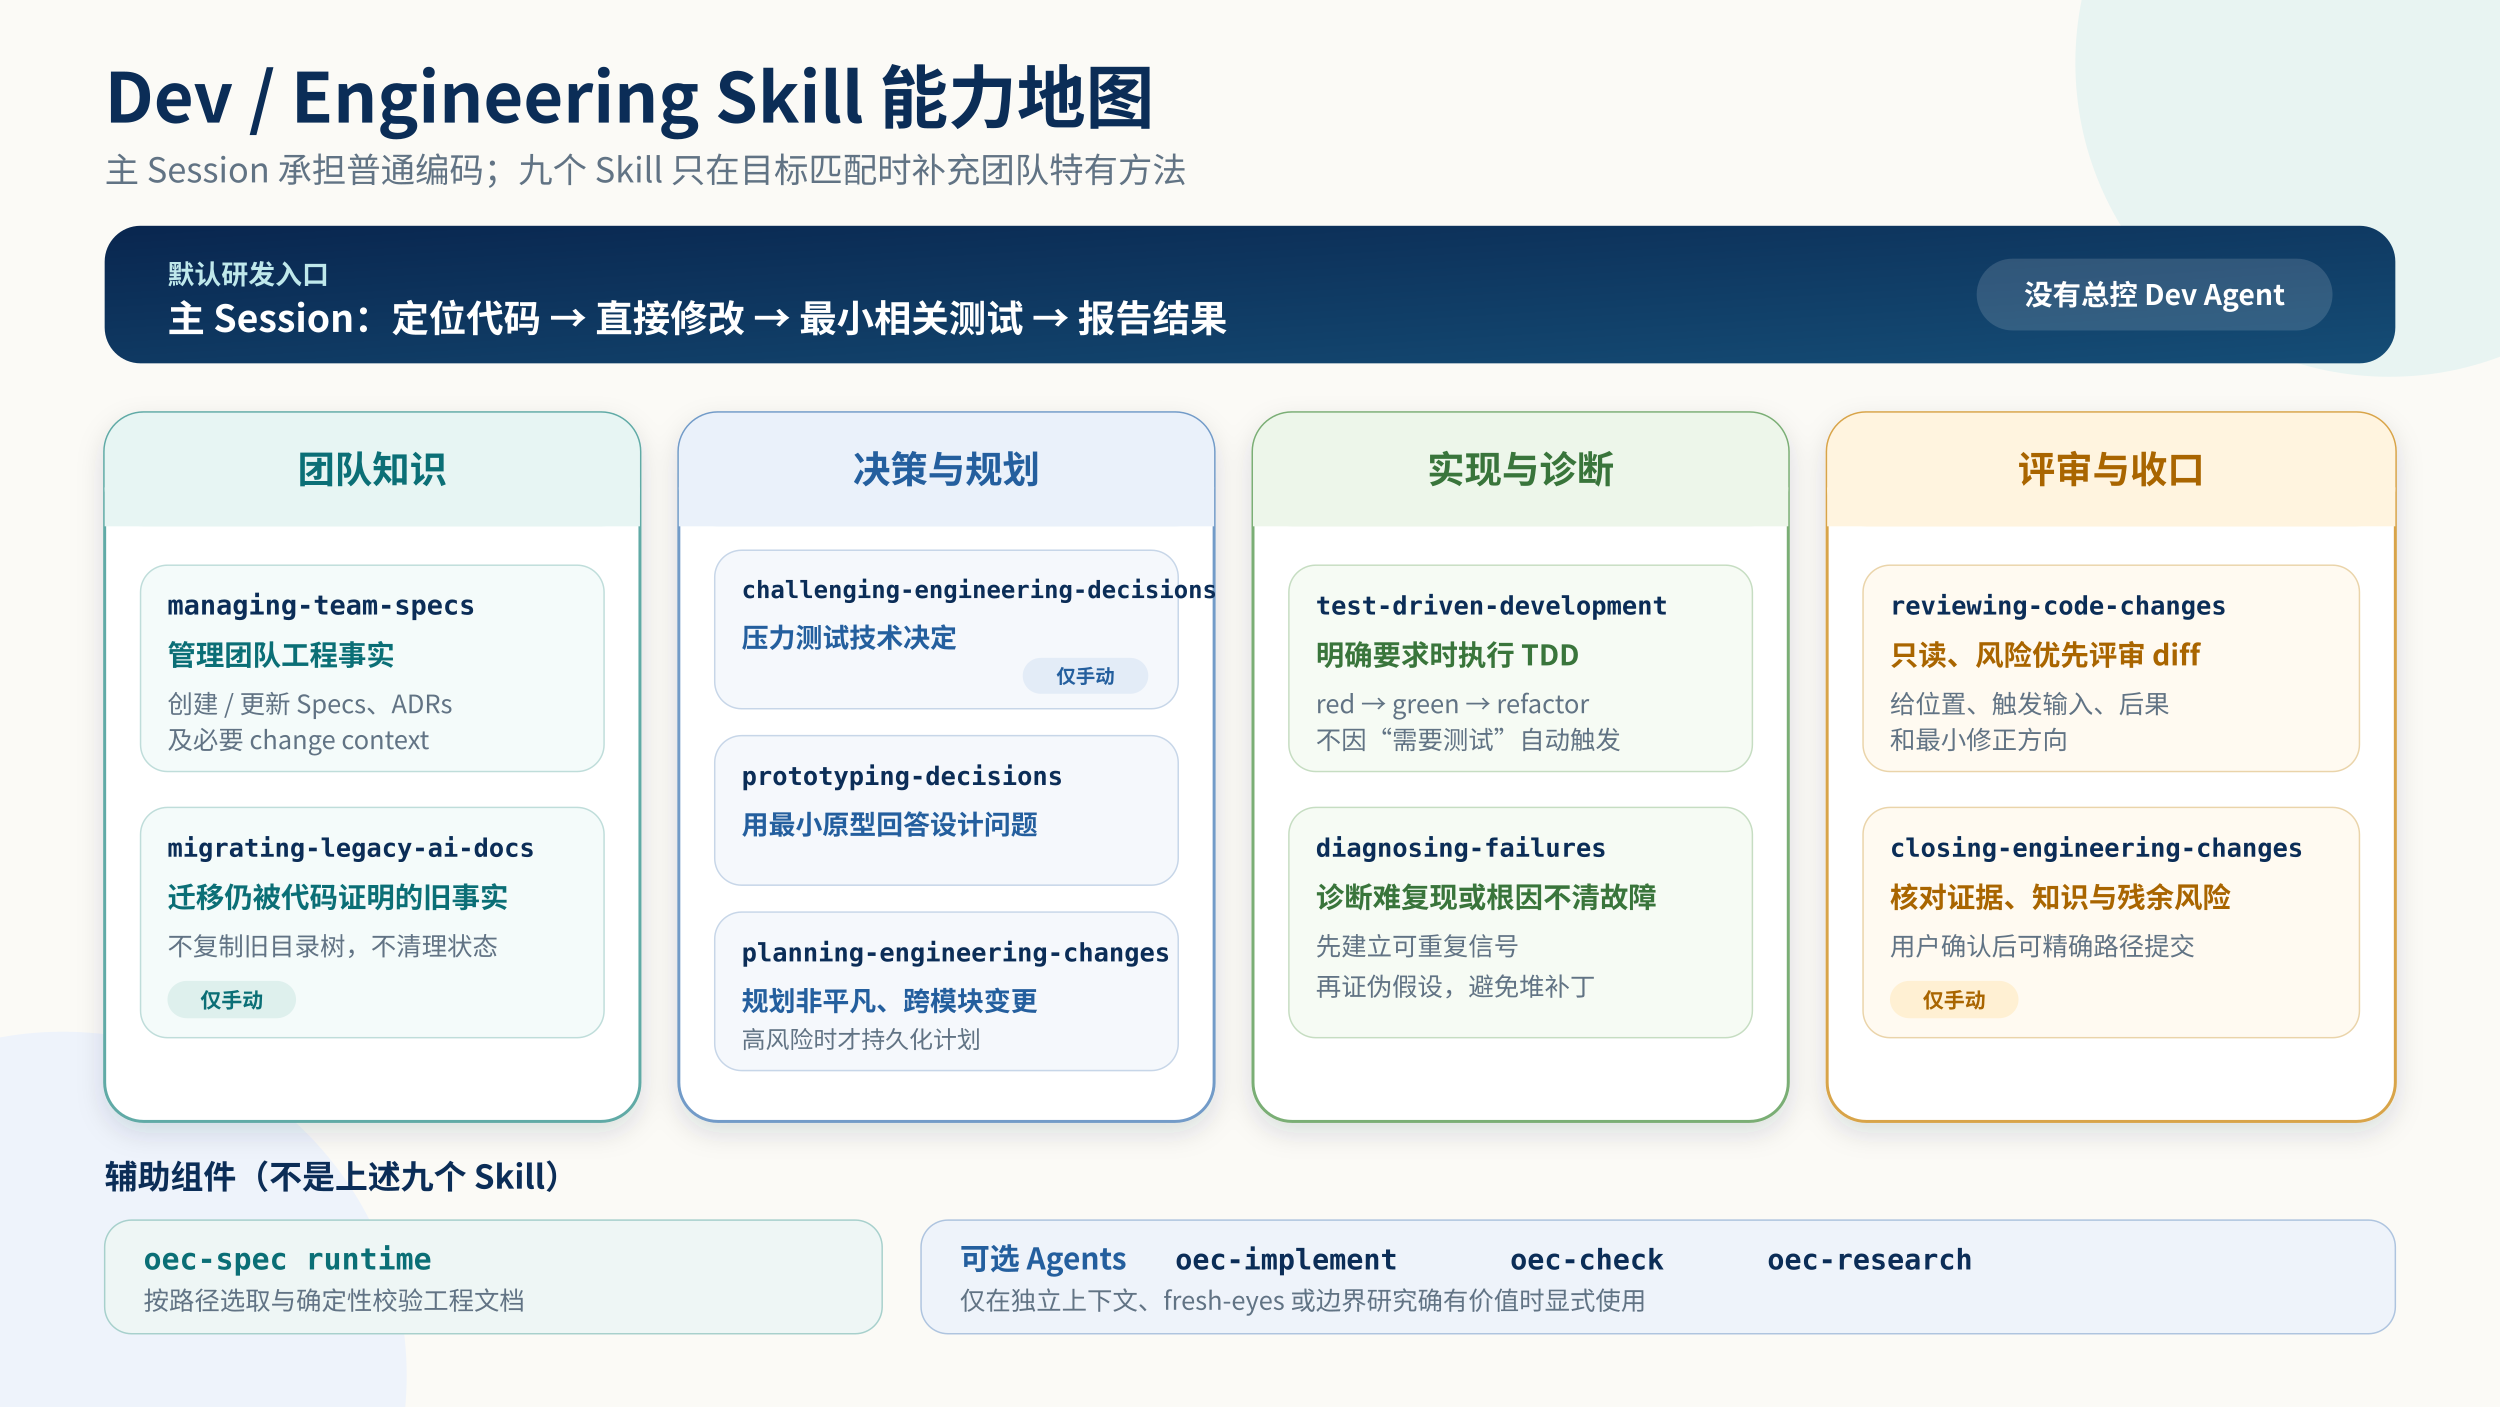
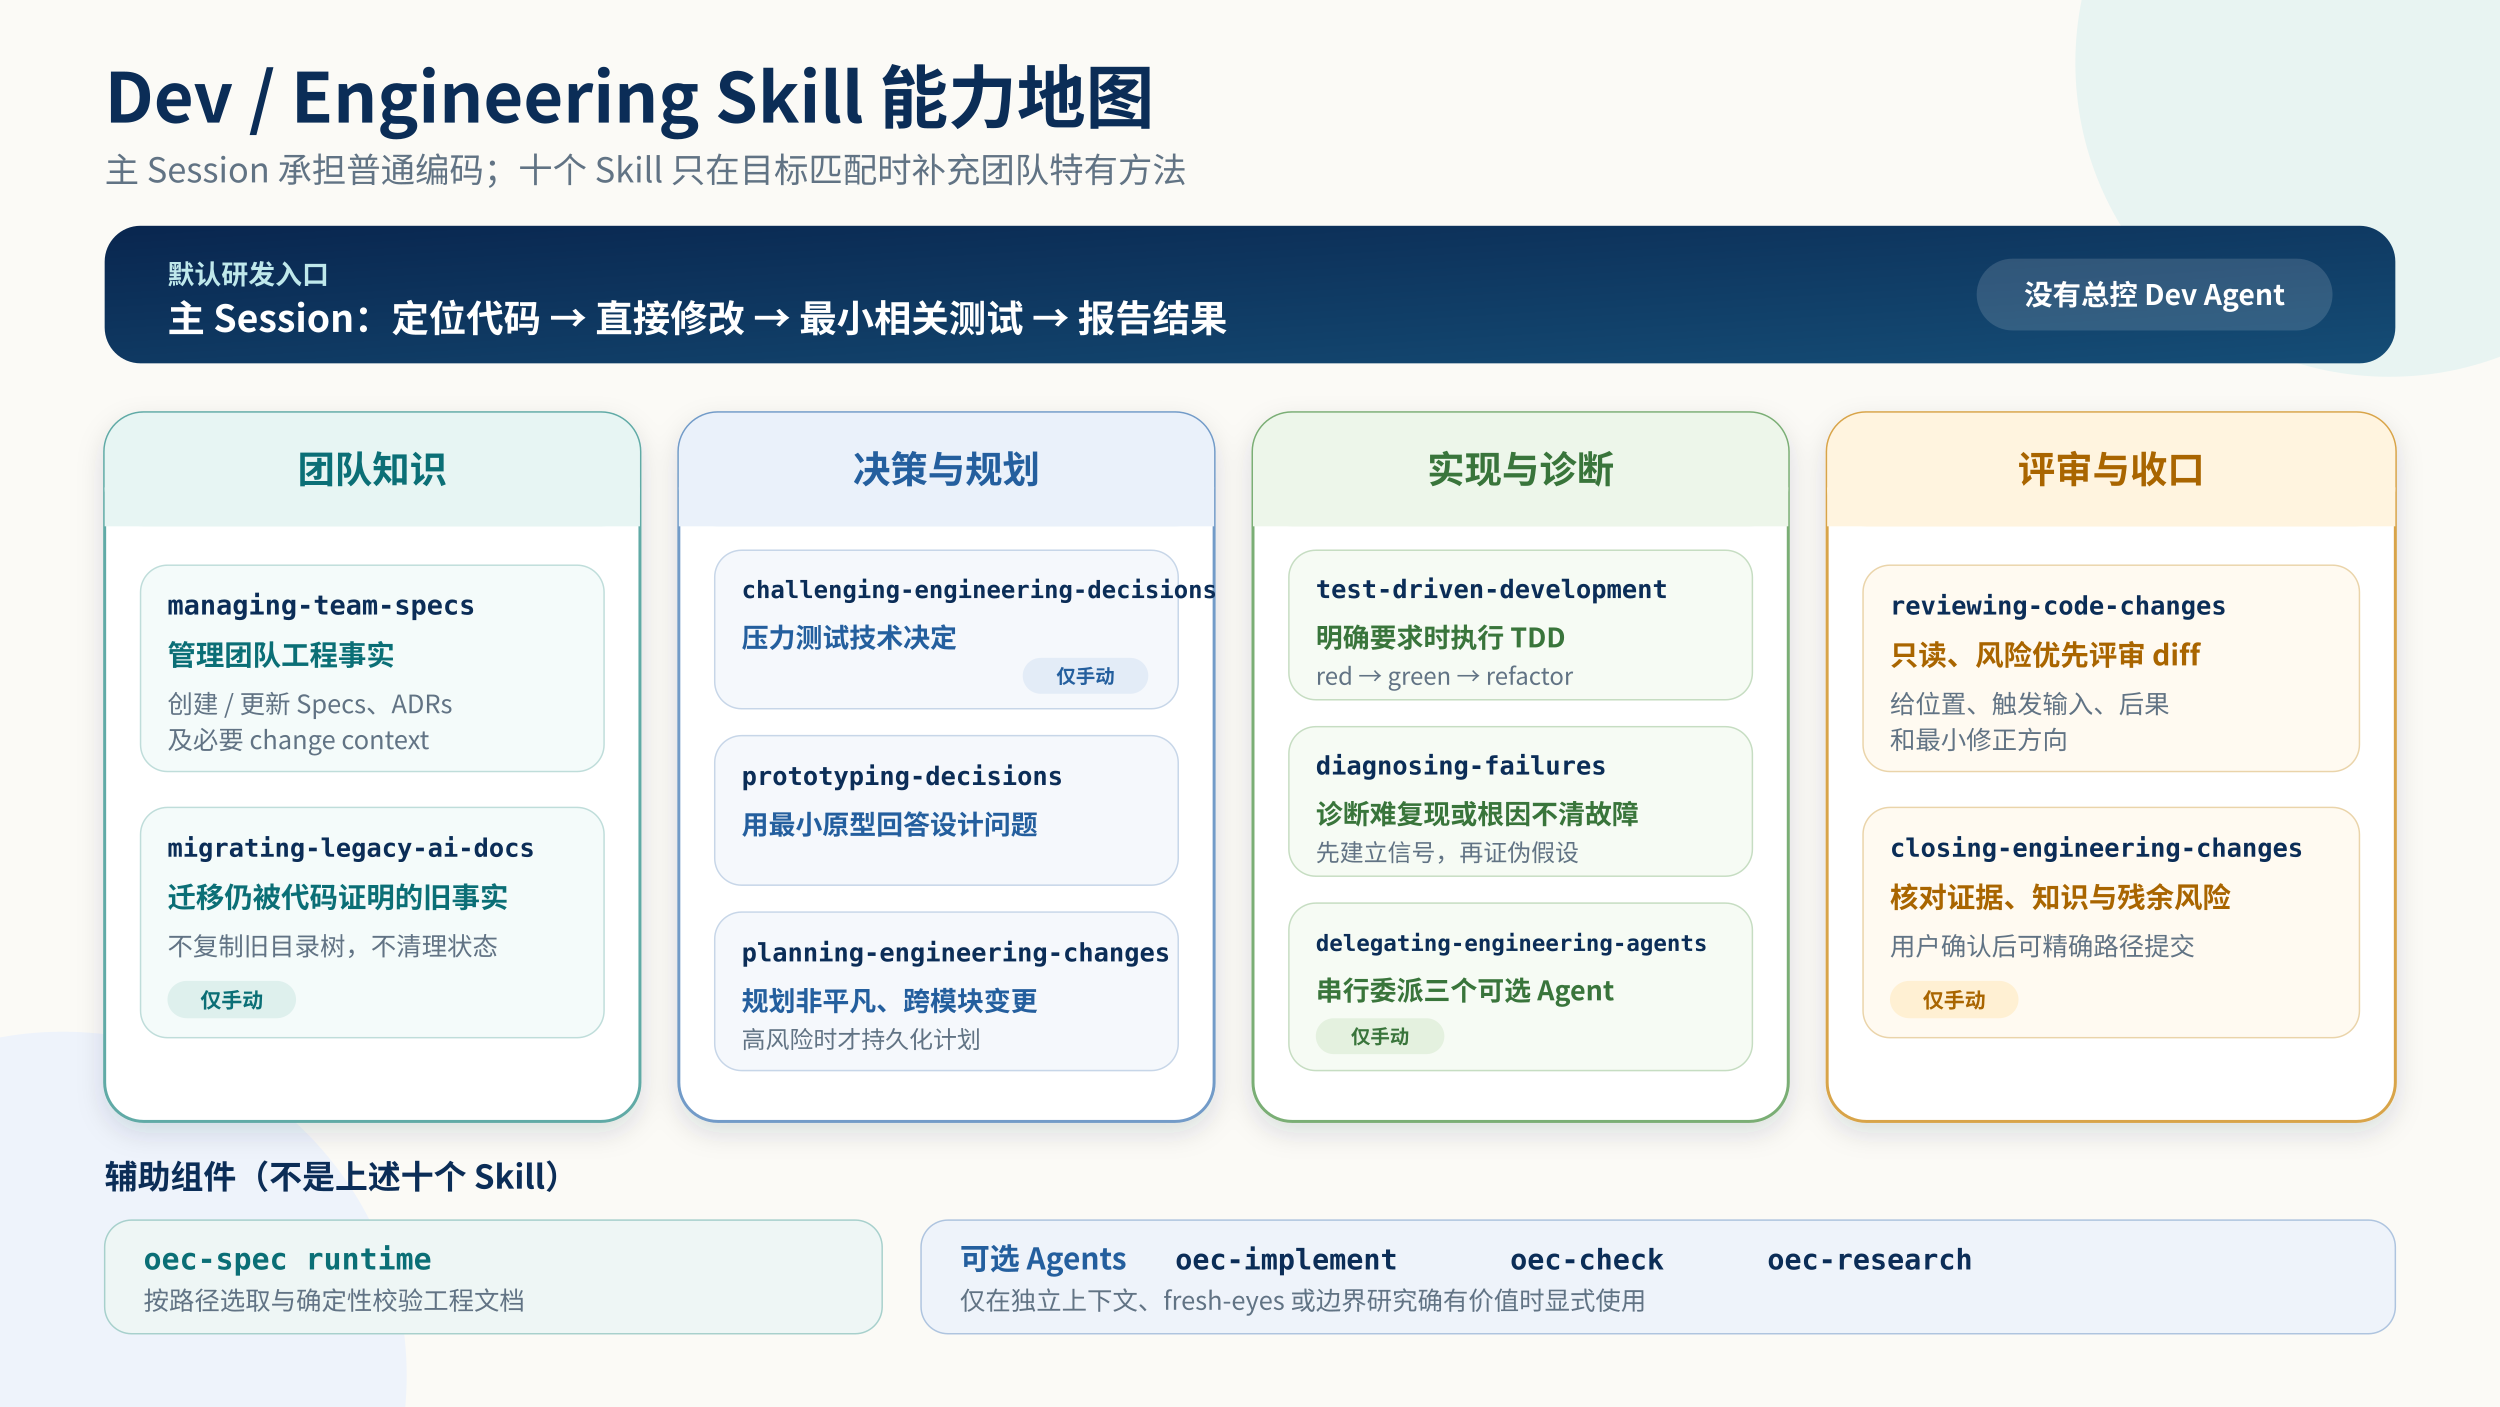
<svg xmlns="http://www.w3.org/2000/svg" width="1672" height="941" viewBox="0 0 1672 941" role="img" aria-labelledby="title desc">
  <defs>
    <linearGradient id="navy" x1="0" y1="0" x2="1" y2="1">
      <stop offset="0" stop-color="#09264f" />
      <stop offset="1" stop-color="#154d76" />
    </linearGradient>
    <filter id="shadow" x="-15%" y="-15%" width="130%" height="140%">
      <feDropShadow dx="0" dy="7" stdDeviation="9" flood-color="#17324d" flood-opacity="0.13" />
    </filter>
    <style>
      text { font-family: "PingFang SC", "Noto Sans CJK SC", "Microsoft YaHei", Arial, sans-serif; }
      .navy { fill: #0b2d57; }
      .muted { fill: #617384; }
      .code { font-family: "SFMono-Regular", Menlo, Consolas, monospace; }
    </style>
  </defs>
  <rect width="1672" height="941" fill="#fbfaf6" />
  <circle cx="1598" cy="42" r="210" fill="#e8f4f2" />
  <circle cx="42" cy="920" r="230" fill="#eef3fb" />
  <text x="70" y="82" class="navy" font-size="46" font-weight="800">Dev / Engineering Skill 能力地图</text>
-   <text x="70" y="122" class="muted" font-size="23">主 Session 承担普通编码；九个 Skill 只在目标匹配时补充团队特有方法</text>
+   <text x="70" y="122" class="muted" font-size="23">主 Session 承担普通编码；十个 Skill 只在目标匹配时补充团队特有方法</text>
  <rect x="70" y="151" width="1532" height="92" rx="24" fill="url(#navy)" />
  <text x="112" y="190" fill="#bfe8eb" font-size="18" font-weight="700">默认研发入口</text>
  <text x="112" y="222" fill="#fff" font-size="25" font-weight="800">主 Session：定位代码 → 直接修改 → 最小相关测试 → 报告结果</text>
  <rect x="1322" y="173" width="238" height="48" rx="24" fill="#fff" opacity="0.14" />
  <text x="1441" y="204" fill="#fff" font-size="19" font-weight="700" text-anchor="middle">没有总控 Dev Agent</text>
  <g filter="url(#shadow)">
    <rect x="70" y="276" width="358" height="474" rx="26" fill="#fff" stroke="#61aaa6" stroke-width="2" />
    <rect x="454" y="276" width="358" height="474" rx="26" fill="#fff" stroke="#729bc8" stroke-width="2" />
    <rect x="838" y="276" width="358" height="474" rx="26" fill="#fff" stroke="#7aae75" stroke-width="2" />
    <rect x="1222" y="276" width="380" height="474" rx="26" fill="#fff" stroke="#d8a448" stroke-width="2" />
  </g>
  <rect x="70" y="276" width="358" height="76" rx="26" fill="#e7f5f3" />
  <rect x="70" y="326" width="358" height="26" fill="#e7f5f3" />
  <text x="249" y="323" fill="#0b6f76" font-size="25" font-weight="800" text-anchor="middle">团队知识</text>
  <rect x="454" y="276" width="358" height="76" rx="26" fill="#eaf1fa" />
  <rect x="454" y="326" width="358" height="26" fill="#eaf1fa" />
  <text x="633" y="323" fill="#245f9e" font-size="25" font-weight="800" text-anchor="middle">决策与规划</text>
  <rect x="838" y="276" width="358" height="76" rx="26" fill="#edf6ea" />
  <rect x="838" y="326" width="358" height="26" fill="#edf6ea" />
  <text x="1017" y="323" fill="#39753b" font-size="25" font-weight="800" text-anchor="middle">实现与诊断</text>
  <rect x="1222" y="276" width="380" height="76" rx="26" fill="#fff4df" />
  <rect x="1222" y="326" width="380" height="26" fill="#fff4df" />
  <text x="1412" y="323" fill="#a96500" font-size="25" font-weight="800" text-anchor="middle">评审与收口</text>
  <rect x="94" y="378" width="310" height="138" rx="18" fill="#f4fbfa" stroke="#bfddda" />
  <text x="112" y="411" class="navy code" font-size="18" font-weight="800">managing-team-specs</text>
  <text x="112" y="445" fill="#0b6f76" font-size="19" font-weight="700">管理团队工程事实</text>
  <text x="112" y="477" class="muted" font-size="17">创建 / 更新 Specs、ADRs</text>
  <text x="112" y="501" class="muted" font-size="17">及必要 change context</text>
  <rect x="94" y="540" width="310" height="154" rx="18" fill="#f4fbfa" stroke="#bfddda" />
  <text x="112" y="573" class="navy code" font-size="17" font-weight="800">migrating-legacy-ai-docs</text>
  <text x="112" y="607" fill="#0b6f76" font-size="19" font-weight="700">迁移仍被代码证明的旧事实</text>
  <text x="112" y="639" class="muted" font-size="17">不复制旧目录树，不清理状态</text>
  <rect x="112" y="656" width="86" height="25" rx="13" fill="#def0ed" />
  <text x="155" y="674" fill="#0b6f76" font-size="14" font-weight="800" text-anchor="middle">仅手动</text>
  <rect x="478" y="368" width="310" height="106" rx="18" fill="#f5f8fc" stroke="#c7d6e8" />
  <text x="496" y="400" class="navy code" font-size="16" font-weight="800">challenging-engineering-decisions</text>
  <text x="496" y="433" fill="#245f9e" font-size="18" font-weight="700">压力测试技术决定</text>
  <rect x="684" y="440" width="84" height="24" rx="12" fill="#e3ecf7" />
  <text x="726" y="457" fill="#245f9e" font-size="13" font-weight="800" text-anchor="middle">仅手动</text>
  <rect x="478" y="492" width="310" height="100" rx="18" fill="#f5f8fc" stroke="#c7d6e8" />
  <text x="496" y="525" class="navy code" font-size="17" font-weight="800">prototyping-decisions</text>
  <text x="496" y="558" fill="#245f9e" font-size="18" font-weight="700">用最小原型回答设计问题</text>
  <rect x="478" y="610" width="310" height="106" rx="18" fill="#f5f8fc" stroke="#c7d6e8" />
  <text x="496" y="643" class="navy code" font-size="17" font-weight="800">planning-engineering-changes</text>
  <text x="496" y="676" fill="#245f9e" font-size="18" font-weight="700">规划非平凡、跨模块变更</text>
  <text x="496" y="701" class="muted" font-size="16">高风险时才持久化计划</text>
-   <rect x="862" y="378" width="310" height="138" rx="18" fill="#f6fbf4" stroke="#c6ddc2" />
-   <text x="880" y="411" class="navy code" font-size="17" font-weight="800">test-driven-development</text>
-   <text x="880" y="445" fill="#39753b" font-size="19" font-weight="700">明确要求时执行 TDD</text>
-   <text x="880" y="477" class="muted" font-size="17">red → green → refactor</text>
-   <text x="880" y="501" class="muted" font-size="17">不因“需要测试”自动触发</text>
-   <rect x="862" y="540" width="310" height="154" rx="18" fill="#f6fbf4" stroke="#c6ddc2" />
-   <text x="880" y="573" class="navy code" font-size="17" font-weight="800">diagnosing-failures</text>
-   <text x="880" y="607" fill="#39753b" font-size="19" font-weight="700">诊断难复现或根因不清故障</text>
-   <text x="880" y="639" class="muted" font-size="17">先建立可重复信号</text>
-   <text x="880" y="666" class="muted" font-size="17">再证伪假设，避免堆补丁</text>
+   <rect x="862" y="368" width="310" height="100" rx="18" fill="#f6fbf4" stroke="#c6ddc2" />
+   <text x="880" y="400" class="navy code" font-size="17" font-weight="800">test-driven-development</text>
+   <text x="880" y="433" fill="#39753b" font-size="18" font-weight="700">明确要求时执行 TDD</text>
+   <text x="880" y="458" class="muted" font-size="16">red → green → refactor</text>
+   <rect x="862" y="486" width="310" height="100" rx="18" fill="#f6fbf4" stroke="#c6ddc2" />
+   <text x="880" y="518" class="navy code" font-size="17" font-weight="800">diagnosing-failures</text>
+   <text x="880" y="551" fill="#39753b" font-size="18" font-weight="700">诊断难复现或根因不清故障</text>
+   <text x="880" y="576" class="muted" font-size="16">先建立信号，再证伪假设</text>
+   <rect x="862" y="604" width="310" height="112" rx="18" fill="#f6fbf4" stroke="#c6ddc2" />
+   <text x="880" y="636" class="navy code" font-size="15" font-weight="800">delegating-engineering-agents</text>
+   <text x="880" y="669" fill="#39753b" font-size="18" font-weight="700">串行委派三个可选 Agent</text>
+   <rect x="880" y="681" width="86" height="24" rx="12" fill="#e4f1df" />
+   <text x="923" y="698" fill="#39753b" font-size="13" font-weight="800" text-anchor="middle">仅手动</text>
  <rect x="1246" y="378" width="332" height="138" rx="18" fill="#fffaf1" stroke="#ead4aa" />
  <text x="1264" y="411" class="navy code" font-size="17" font-weight="800">reviewing-code-changes</text>
  <text x="1264" y="445" fill="#a96500" font-size="19" font-weight="700">只读、风险优先评审 diff</text>
  <text x="1264" y="477" class="muted" font-size="17">给位置、触发输入、后果</text>
  <text x="1264" y="501" class="muted" font-size="17">和最小修正方向</text>
  <rect x="1246" y="540" width="332" height="154" rx="18" fill="#fffaf1" stroke="#ead4aa" />
  <text x="1264" y="573" class="navy code" font-size="17" font-weight="800">closing-engineering-changes</text>
  <text x="1264" y="607" fill="#a96500" font-size="19" font-weight="700">核对证据、知识与残余风险</text>
  <text x="1264" y="639" class="muted" font-size="17">用户确认后可精确路径提交</text>
  <rect x="1264" y="656" width="86" height="25" rx="13" fill="#fff0d3" />
  <text x="1307" y="674" fill="#a96500" font-size="14" font-weight="800" text-anchor="middle">仅手动</text>
-   <text x="70" y="795" class="navy" font-size="22" font-weight="800">辅助组件（不是上述九个 Skill）</text>
+   <text x="70" y="795" class="navy" font-size="22" font-weight="800">辅助组件（不是上述十个 Skill）</text>
  <rect x="70" y="816" width="520" height="76" rx="18" fill="#eef6f5" stroke="#a7d0cc" />
  <text x="96" y="849" fill="#0b6f76" class="code" font-size="20" font-weight="800">oec-spec runtime</text>
  <text x="96" y="876" class="muted" font-size="17">按路径选取与确定性校验工程文档</text>
  <rect x="616" y="816" width="986" height="76" rx="18" fill="#eef3fa" stroke="#aec4df" />
  <text x="642" y="849" fill="#245f9e" font-size="20" font-weight="800">可选 Agents</text>
  <text x="786" y="849" class="navy code" font-size="19" font-weight="700">oec-implement</text>
  <text x="1010" y="849" class="navy code" font-size="19" font-weight="700">oec-check</text>
  <text x="1182" y="849" class="navy code" font-size="19" font-weight="700">oec-research</text>
  <text x="642" y="876" class="muted" font-size="17">仅在独立上下文、fresh-eyes 或边界研究确有价值时显式使用</text>
</svg>
